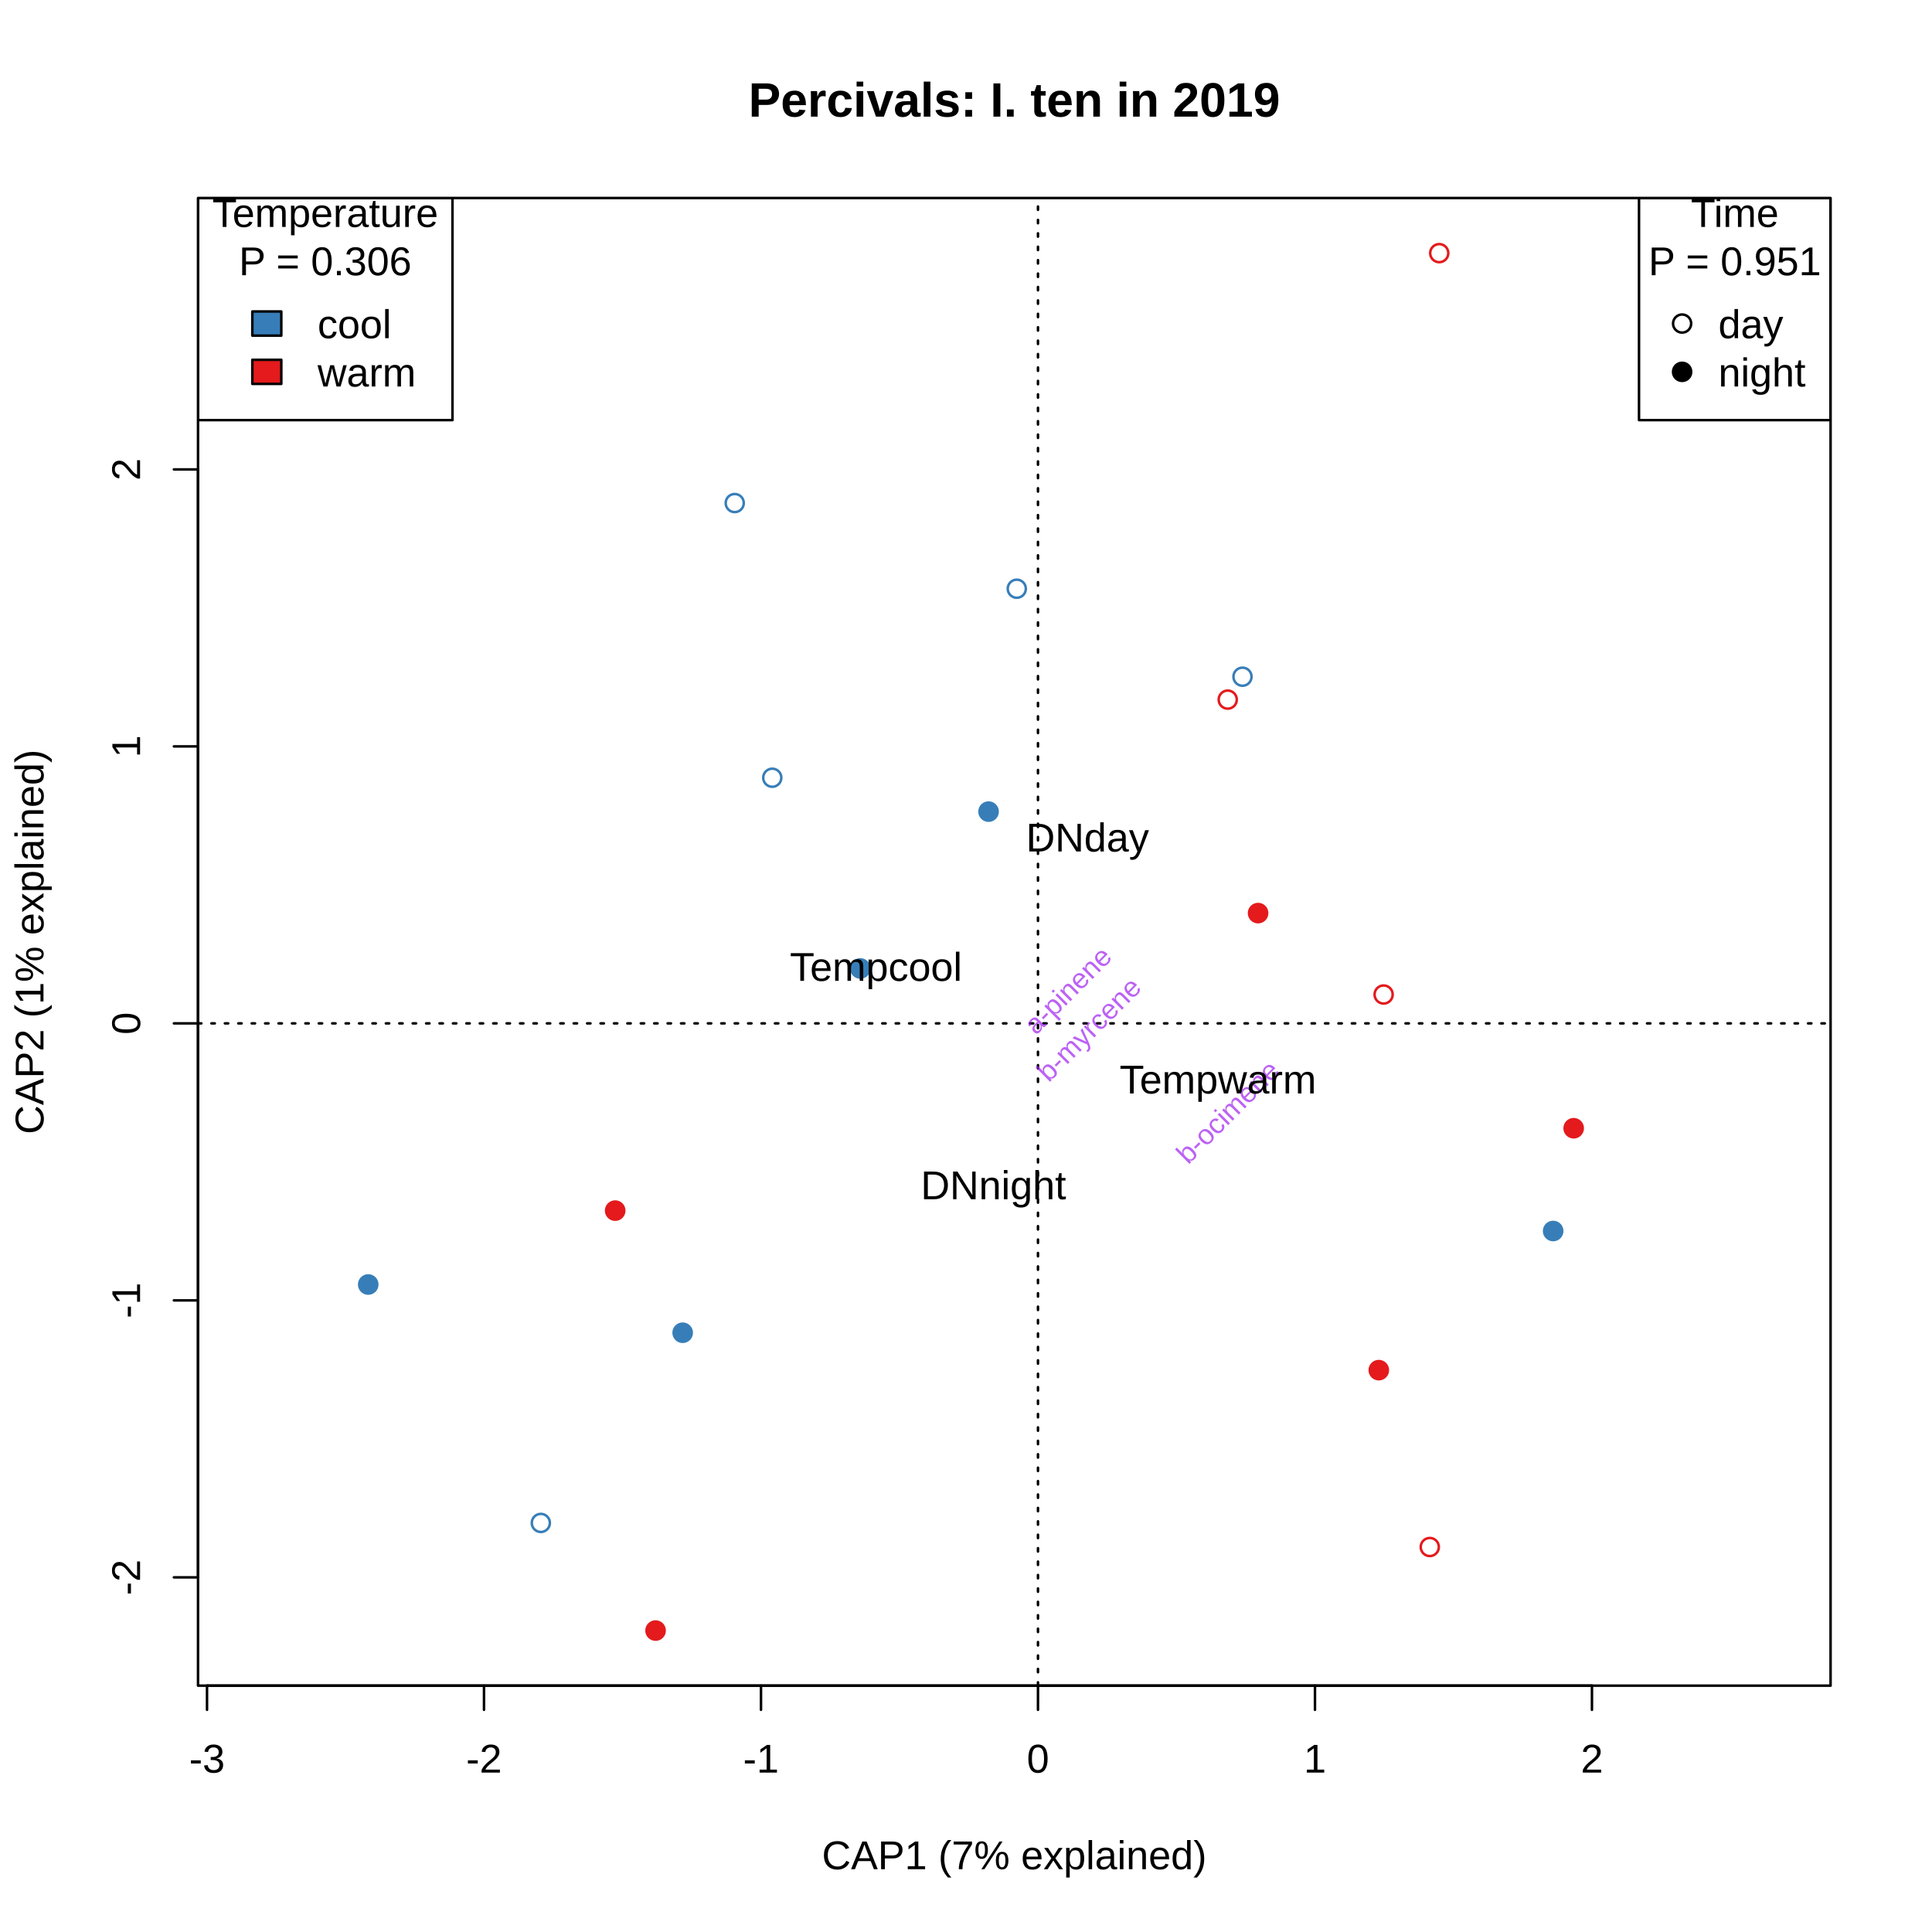
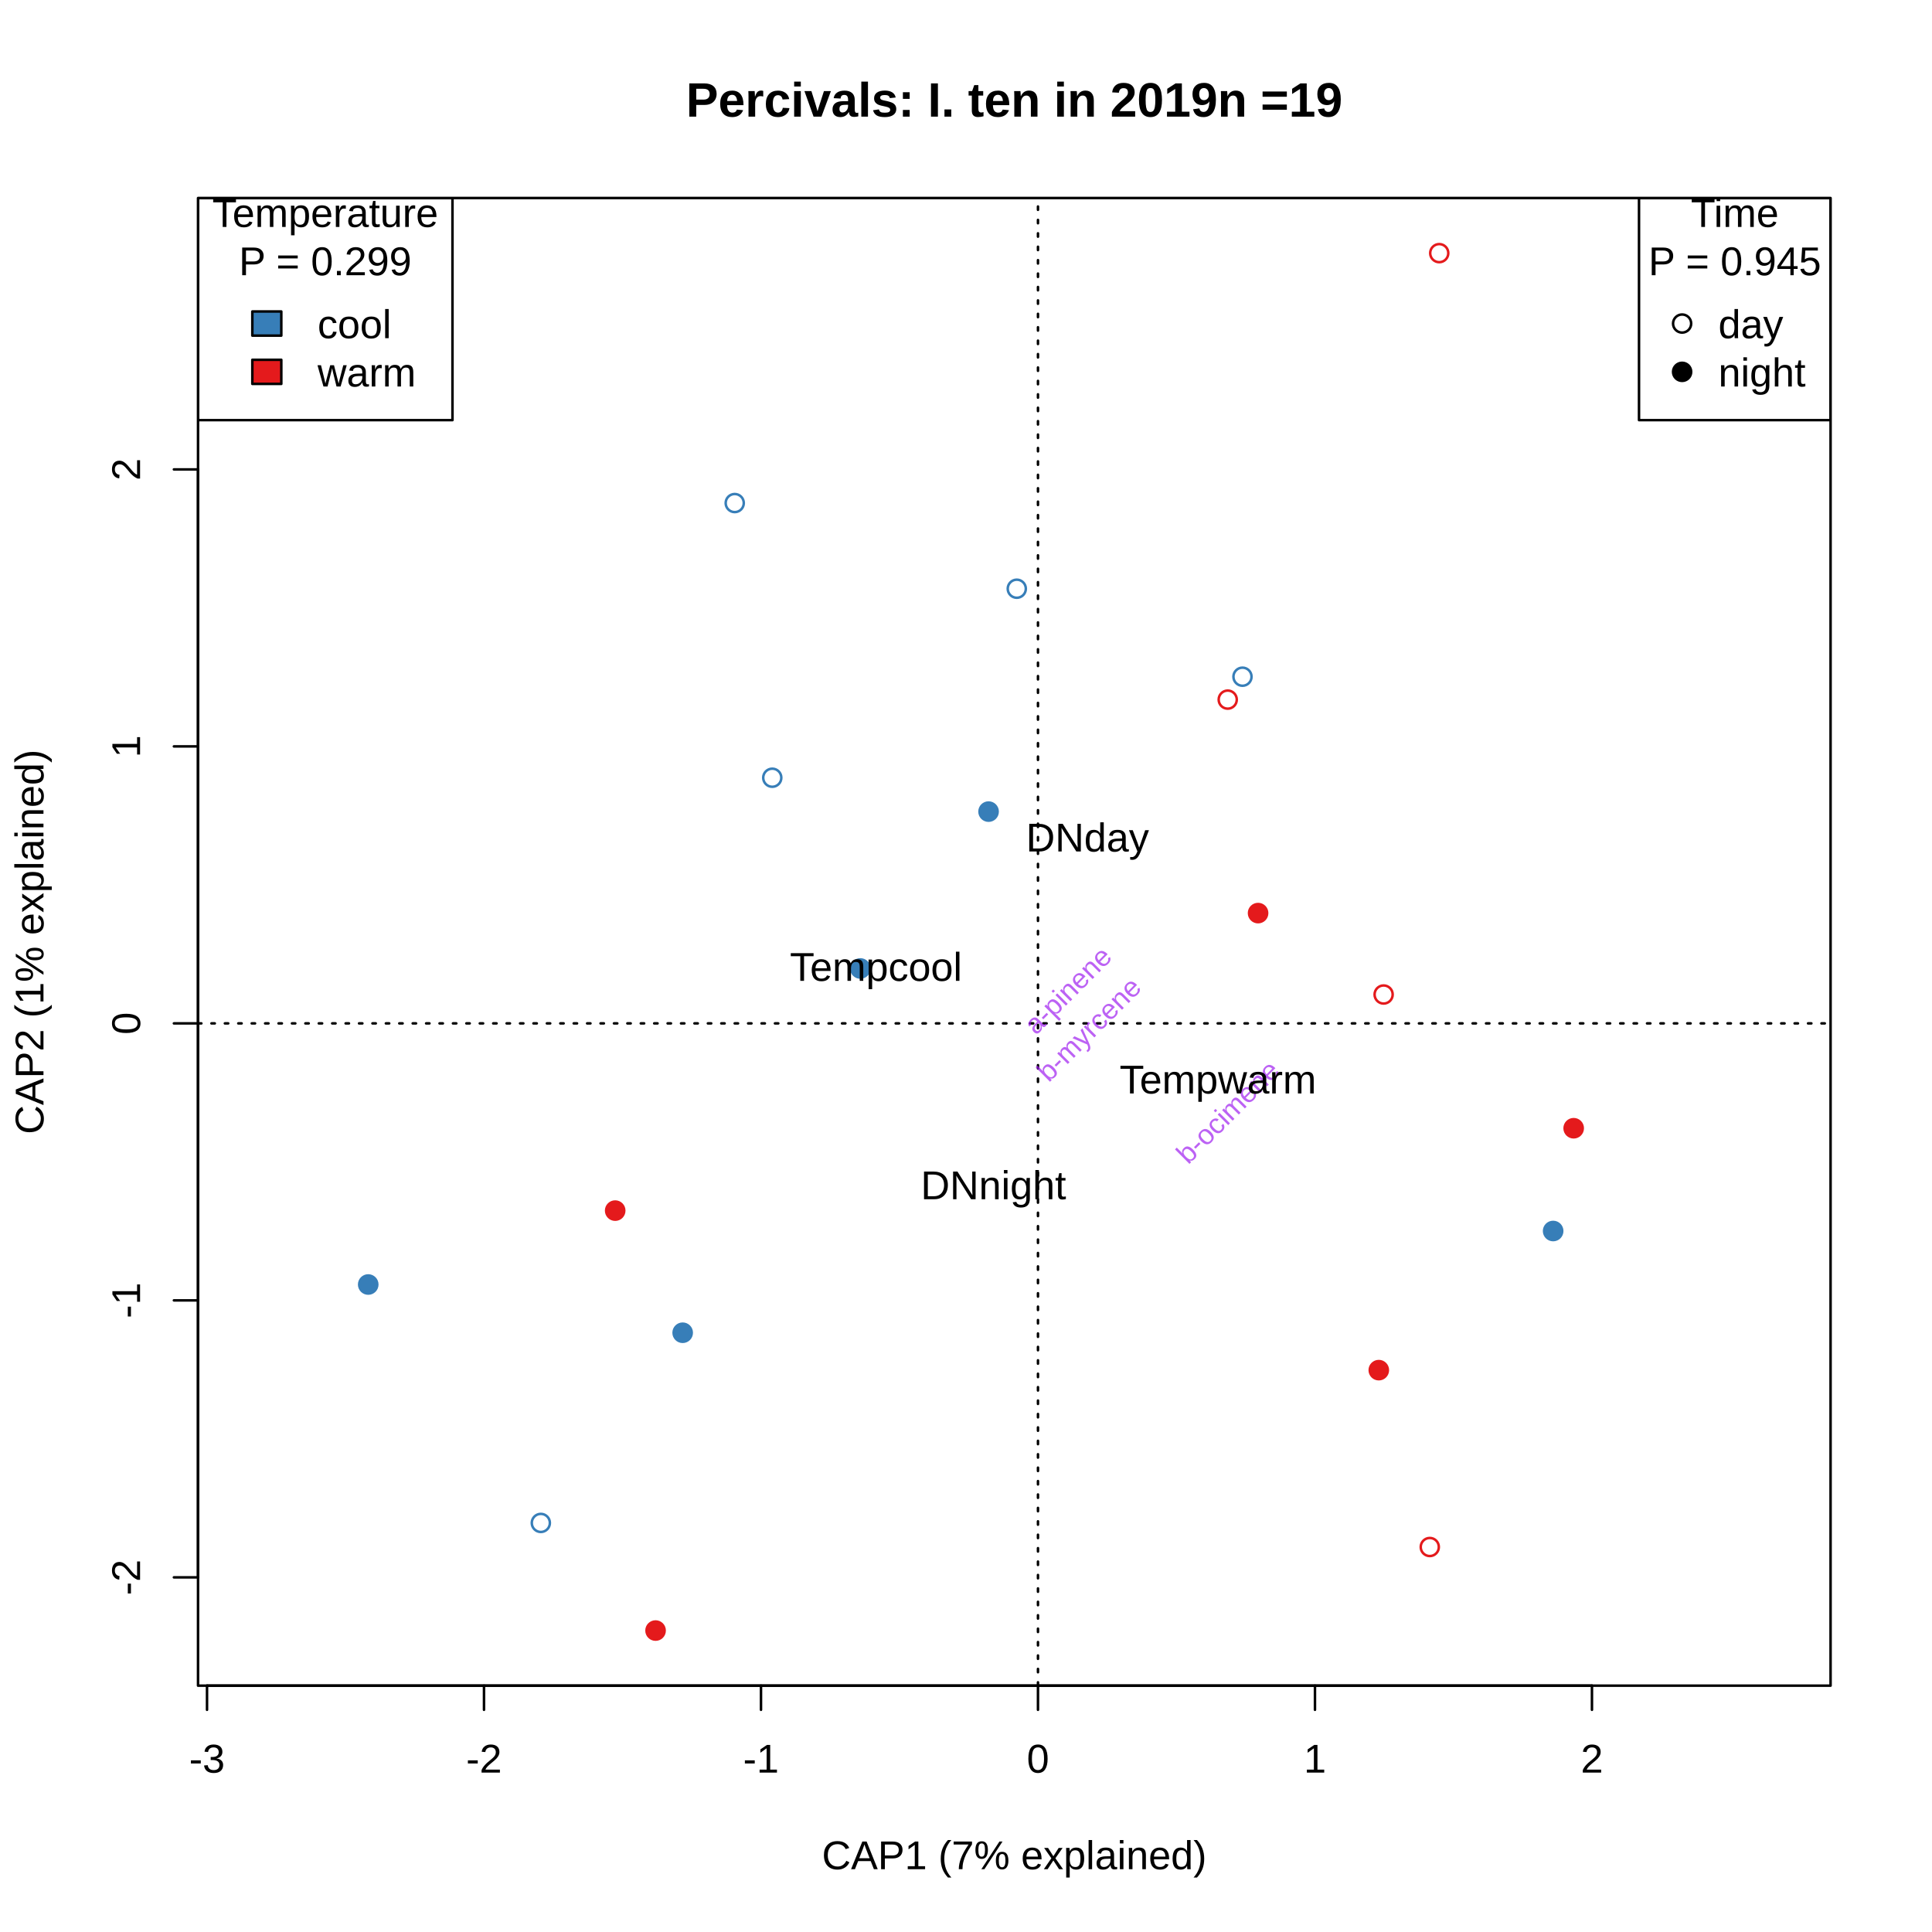
<svg xmlns="http://www.w3.org/2000/svg" class="svglite" width="576.00pt" height="576.00pt" viewBox="0 0 576.00 576.00">
  <defs>
    <style type="text/css">
    .svglite line, .svglite polyline, .svglite polygon, .svglite path, .svglite rect, .svglite circle {
      fill: none;
      stroke: #000000;
      stroke-linecap: round;
      stroke-linejoin: round;
      stroke-miterlimit: 10.00;
    }
    .svglite text {
      white-space: pre;
    }
  </style>
  </defs>
  <rect width="100%" height="100%" style="stroke: none; fill: #FFFFFF;" />
  <defs>
    <clipPath id="cpMC4wMHw1NzYuMDB8MC4wMHw1NzYuMDA=">
      <rect x="0.00" y="0.00" width="576.00" height="576.00" />
    </clipPath>
  </defs>
  <g clip-path="url(#cpMC4wMHw1NzYuMDB8MC4wMHw1NzYuMDA=)">
</g>
  <defs>
    <clipPath id="cpNTkuMDR8NTQ1Ljc2fDU5LjA0fDUwMi41Ng==">
      <rect x="59.04" y="59.04" width="486.72" height="443.52" />
    </clipPath>
  </defs>
  <g clip-path="url(#cpNTkuMDR8NTQ1Ljc2fDU5LjA0fDUwMi41Ng==)">
</g>
  <g clip-path="url(#cpMC4wMHw1NzYuMDB8MC4wMHw1NzYuMDA=)">
    <line x1="61.72" y1="502.56" x2="474.62" y2="502.56" style="stroke-width: 0.75;" />
    <line x1="61.72" y1="502.56" x2="61.72" y2="509.76" style="stroke-width: 0.75;" />
    <line x1="144.30" y1="502.56" x2="144.30" y2="509.76" style="stroke-width: 0.75;" />
    <line x1="226.88" y1="502.56" x2="226.88" y2="509.76" style="stroke-width: 0.75;" />
    <line x1="309.46" y1="502.56" x2="309.46" y2="509.76" style="stroke-width: 0.75;" />
    <line x1="392.04" y1="502.56" x2="392.04" y2="509.76" style="stroke-width: 0.75;" />
    <line x1="474.62" y1="502.56" x2="474.62" y2="509.76" style="stroke-width: 0.75;" />
    <text x="61.72" y="528.48" text-anchor="middle" style="font-size: 12.00px; font-family: &quot;Arial&quot;;">-3</text>
    <text x="144.30" y="528.48" text-anchor="middle" style="font-size: 12.00px; font-family: &quot;Arial&quot;;">-2</text>
    <text x="226.88" y="528.48" text-anchor="middle" style="font-size: 12.00px; font-family: &quot;Arial&quot;;">-1</text>
    <text x="309.46" y="528.48" text-anchor="middle" style="font-size: 12.00px; font-family: &quot;Arial&quot;;">0</text>
    <text x="392.04" y="528.48" text-anchor="middle" style="font-size: 12.00px; font-family: &quot;Arial&quot;;">1</text>
    <text x="474.62" y="528.48" text-anchor="middle" style="font-size: 12.00px; font-family: &quot;Arial&quot;;">2</text>
    <line x1="59.04" y1="470.27" x2="59.04" y2="139.95" style="stroke-width: 0.75;" />
    <line x1="59.04" y1="470.27" x2="51.84" y2="470.27" style="stroke-width: 0.75;" />
    <line x1="59.04" y1="387.69" x2="51.84" y2="387.69" style="stroke-width: 0.75;" />
    <line x1="59.04" y1="305.11" x2="51.84" y2="305.11" style="stroke-width: 0.75;" />
    <line x1="59.04" y1="222.53" x2="51.84" y2="222.53" style="stroke-width: 0.75;" />
    <line x1="59.04" y1="139.95" x2="51.84" y2="139.95" style="stroke-width: 0.75;" />
    <text transform="translate(41.76,470.27) rotate(-90)" text-anchor="middle" style="font-size: 12.00px; font-family: &quot;Arial&quot;;">-2</text>
    <text transform="translate(41.76,387.69) rotate(-90)" text-anchor="middle" style="font-size: 12.00px; font-family: &quot;Arial&quot;;">-1</text>
    <text transform="translate(41.76,305.11) rotate(-90)" text-anchor="middle" style="font-size: 12.00px; font-family: &quot;Arial&quot;;">0</text>
    <text transform="translate(41.76,222.53) rotate(-90)" text-anchor="middle" style="font-size: 12.00px; font-family: &quot;Arial&quot;;">1</text>
    <text transform="translate(41.76,139.95) rotate(-90)" text-anchor="middle" style="font-size: 12.00px; font-family: &quot;Arial&quot;;">2</text>
    <polygon points="59.04,502.56 545.76,502.56 545.76,59.04 59.04,59.04 " style="stroke-width: 0.75;" />
    <text x="302.40" y="557.28" text-anchor="middle" style="font-size: 12.00px; font-family: &quot;Arial&quot;;">CAP1 (7% explained)</text>
    <text transform="translate(12.96,280.80) rotate(-90)" text-anchor="middle" style="font-size: 12.00px; font-family: &quot;Arial&quot;;">CAP2 (1% explained)</text>
  </g>
  <g clip-path="url(#cpNTkuMDR8NTQ1Ljc2fDU5LjA0fDUwMi41Ng==)">
    <line x1="59.04" y1="305.11" x2="545.76" y2="305.11" style="stroke-width: 0.75; stroke-dasharray: 1.00,3.00;" />
    <line x1="309.46" y1="502.56" x2="309.46" y2="59.04" style="stroke-width: 0.75; stroke-dasharray: 1.00,3.00;" />
  </g>
  <g clip-path="url(#cpMC4wMHw1NzYuMDB8MC4wMHw1NzYuMDA=)">
-     <text x="302.40" y="34.77" text-anchor="middle" style="font-size: 14.40px; font-weight: bold; font-family: &quot;Arial&quot;;">Percivals: I. ten in 2019</text>
+     <text x="302.40" y="34.77" text-anchor="middle" style="font-size: 14.40px; font-weight: bold; font-family: &quot;Arial&quot;;">Percivals: I. ten in 2019n =19</text>
  </g>
  <g clip-path="url(#cpNTkuMDR8NTQ1Ljc2fDU5LjA0fDUwMi41Ng==)">
    <rect x="59.04" y="59.04" width="75.86" height="66.22" style="stroke-width: 0.75;" />
    <rect x="75.23" y="92.86" width="8.64" height="7.20" style="stroke-width: 0.75; fill: #377EB8;" />
    <rect x="75.23" y="107.26" width="8.64" height="7.20" style="stroke-width: 0.75; fill: #E41A1C;" />
    <text x="96.97" y="67.66" text-anchor="middle" style="font-size: 12.00px; font-family: &quot;Arial&quot;;">Temperature </text>
-     <text x="96.97" y="82.06" text-anchor="middle" style="font-size: 12.00px; font-family: &quot;Arial&quot;;">P = 0.306</text>
+     <text x="96.97" y="82.06" text-anchor="middle" style="font-size: 12.00px; font-family: &quot;Arial&quot;;">P = 0.299</text>
    <text x="94.67" y="100.83" style="font-size: 12.00px; font-family: &quot;Arial&quot;;">cool</text>
    <text x="94.67" y="115.23" style="font-size: 12.00px; font-family: &quot;Arial&quot;;">warm</text>
    <rect x="488.65" y="59.04" width="57.11" height="66.22" style="stroke-width: 0.75;" />
    <circle cx="501.50" cy="96.46" r="2.70" style="stroke-width: 0.75;" />
    <circle cx="501.50" cy="110.86" r="2.70" style="stroke-width: 0.75; fill: #000000;" />
    <text x="517.21" y="67.66" text-anchor="middle" style="font-size: 12.00px; font-family: &quot;Arial&quot;;">Time </text>
-     <text x="517.21" y="82.06" text-anchor="middle" style="font-size: 12.00px; font-family: &quot;Arial&quot;;">P = 0.951</text>
+     <text x="517.21" y="82.06" text-anchor="middle" style="font-size: 12.00px; font-family: &quot;Arial&quot;;">P = 0.945</text>
    <text x="512.30" y="100.83" style="font-size: 12.00px; font-family: &quot;Arial&quot;;">day</text>
    <text x="512.30" y="115.23" style="font-size: 12.00px; font-family: &quot;Arial&quot;;">night</text>
    <text transform="translate(313.99,306.69) rotate(-45)" text-anchor="middle" style="font-size: 8.40px;fill: none; font-family: &quot;Arial&quot;;">a-farnesene</text>
    <text transform="translate(326.69,308.87) rotate(-45)" text-anchor="middle" style="font-size: 8.40px;fill: #A020F0; fill-opacity: 0.70; font-family: &quot;Arial&quot;;">b-myrcene</text>
    <text transform="translate(368.09,333.52) rotate(-45)" text-anchor="middle" style="font-size: 8.40px;fill: #A020F0; fill-opacity: 0.70; font-family: &quot;Arial&quot;;">b-ocimene</text>
    <text transform="translate(304.39,306.23) rotate(-45)" text-anchor="middle" style="font-size: 8.40px;fill: none; font-family: &quot;Arial&quot;;">g-terpinene</text>
    <text transform="translate(320.39,297.24) rotate(-45)" text-anchor="middle" style="font-size: 8.40px;fill: #A020F0; fill-opacity: 0.70; font-family: &quot;Arial&quot;;">a-pinene</text>
    <text transform="translate(314.21,307.12) rotate(-45)" text-anchor="middle" style="font-size: 8.40px;fill: none; font-family: &quot;Arial&quot;;">bergamotene</text>
    <text transform="translate(311.10,306.75) rotate(-45)" text-anchor="middle" style="font-size: 8.40px;fill: none; font-family: &quot;Arial&quot;;">(3E)-4,8-dimethylnona-1,3,7-triene</text>
    <text transform="translate(311.10,306.75) rotate(-45)" text-anchor="middle" style="font-size: 8.40px;fill: none; font-family: &quot;Arial&quot;;">2-hexyldecan-1-ol</text>
    <text transform="translate(308.13,306.21) rotate(-45)" text-anchor="middle" style="font-size: 8.40px;fill: none; font-family: &quot;Arial&quot;;">(1R,2R)-cyclooctane-1,2-diol</text>
    <text transform="translate(311.10,306.75) rotate(-45)" text-anchor="middle" style="font-size: 8.40px;fill: none; font-family: &quot;Arial&quot;;">(1Z,4Z,7Z)-1,5,9,9-tetramethylcycloundeca-1,4,7-triene</text>
    <text transform="translate(313.57,306.66) rotate(-45)" text-anchor="middle" style="font-size: 8.40px;fill: none; font-family: &quot;Arial&quot;;">(E)-hex-2-enal</text>
    <text transform="translate(311.10,306.75) rotate(-45)" text-anchor="middle" style="font-size: 8.40px;fill: none; font-family: &quot;Arial&quot;;">(Z)-3-methylundec-2-ene</text>
    <text transform="translate(309.26,307.35) rotate(-45)" text-anchor="middle" style="font-size: 8.40px;fill: none; font-family: &quot;Arial&quot;;">(2E)-2,7-dimethylocta-2,6-dien-1-ol</text>
    <text transform="translate(306.29,306.54) rotate(-45)" text-anchor="middle" style="font-size: 8.40px;fill: none; font-family: &quot;Arial&quot;;">(E)-hex-3-en-1-ol</text>
    <text transform="translate(314.47,306.38) rotate(-45)" text-anchor="middle" style="font-size: 8.40px;fill: none; font-family: &quot;Arial&quot;;">[(E)-hex-3-enyl] acetate</text>
    <text transform="translate(306.69,305.41) rotate(-45)" text-anchor="middle" style="font-size: 8.40px;fill: none; font-family: &quot;Arial&quot;;">pseudoionone</text>
    <text transform="translate(311.10,306.75) rotate(-45)" text-anchor="middle" style="font-size: 8.40px;fill: none; font-family: &quot;Arial&quot;;">methyl benzoate</text>
    <text transform="translate(310.87,309.97) rotate(-45)" text-anchor="middle" style="font-size: 8.40px;fill: none; font-family: &quot;Arial&quot;;">b-caryophyllene</text>
    <text transform="translate(309.49,307.27) rotate(-45)" text-anchor="middle" style="font-size: 8.40px;fill: none; font-family: &quot;Arial&quot;;">[(Z)-hex-3-enyl] butanoate</text>
    <text transform="translate(308.39,307.63) rotate(-45)" text-anchor="middle" style="font-size: 8.40px;fill: none; font-family: &quot;Arial&quot;;">nonyl prop-1-en-2-yl carbonate</text>
    <text transform="translate(309.90,305.18) rotate(-45)" text-anchor="middle" style="font-size: 8.40px;fill: none; font-family: &quot;Arial&quot;;">a-copaene</text>
    <text transform="translate(311.10,306.75) rotate(-45)" text-anchor="middle" style="font-size: 8.40px;fill: none; font-family: &quot;Arial&quot;;">nonylcyclopropane</text>
    <text transform="translate(314.88,308.65) rotate(-45)" text-anchor="middle" style="font-size: 8.40px;fill: none; font-family: &quot;Arial&quot;;">4,6-dimethyldodecane</text>
    <text transform="translate(312.32,308.99) rotate(-45)" text-anchor="middle" style="font-size: 8.40px;fill: none; font-family: &quot;Arial&quot;;">a-terpineol</text>
    <text transform="translate(314.57,308.02) rotate(-45)" text-anchor="middle" style="font-size: 8.40px;fill: none; font-family: &quot;Arial&quot;;">linalool</text>
    <text transform="translate(307.97,308.04) rotate(-45)" text-anchor="middle" style="font-size: 8.40px;fill: none; font-family: &quot;Arial&quot;;">2,4,6-trimethyloctane</text>
    <text transform="translate(308.82,306.59) rotate(-45)" text-anchor="middle" style="font-size: 8.40px;fill: none; font-family: &quot;Arial&quot;;">3,5-dimethyloctane</text>
    <text transform="translate(320.24,303.09) rotate(-45)" text-anchor="middle" style="font-size: 8.40px;fill: none; font-family: &quot;Arial&quot;;">octanoic acid</text>
    <text transform="translate(311.10,306.75) rotate(-45)" text-anchor="middle" style="font-size: 8.40px;fill: none; font-family: &quot;Arial&quot;;">2-O-(2-ethylhexyl) 1-O-(4-methylpentyl) oxalate</text>
    <text transform="translate(310.12,306.31) rotate(-45)" text-anchor="middle" style="font-size: 8.40px;fill: none; font-family: &quot;Arial&quot;;">petasitene</text>
    <text transform="translate(306.22,305.89) rotate(-45)" text-anchor="middle" style="font-size: 8.40px;fill: none; font-family: &quot;Arial&quot;;">trans-a-bergamotene</text>
    <text transform="translate(311.10,306.75) rotate(-45)" text-anchor="middle" style="font-size: 8.40px;fill: none; font-family: &quot;Arial&quot;;">2-methylundecane</text>
    <text transform="translate(310.08,305.42) rotate(-45)" text-anchor="middle" style="font-size: 8.40px;fill: none; font-family: &quot;Arial&quot;;">2-phenylacetonitrile</text>
    <text transform="translate(311.10,306.75) rotate(-45)" text-anchor="middle" style="font-size: 8.40px;fill: none; font-family: &quot;Arial&quot;;">3-methylbutanal oxime</text>
    <circle cx="370.43" cy="201.75" r="2.70" style="stroke-width: 0.75; stroke: #377EB8;" />
    <circle cx="463.05" cy="367.01" r="2.70" style="stroke-width: 0.75; stroke: #377EB8; fill: #377EB8;" />
    <circle cx="219.05" cy="149.98" r="2.70" style="stroke-width: 0.75; stroke: #377EB8;" />
    <circle cx="109.78" cy="382.96" r="2.70" style="stroke-width: 0.75; stroke: #377EB8; fill: #377EB8;" />
    <circle cx="203.53" cy="397.34" r="2.70" style="stroke-width: 0.75; stroke: #377EB8; fill: #377EB8;" />
    <circle cx="412.51" cy="296.50" r="2.70" style="stroke-width: 0.75; stroke: #E41A1C;" />
    <circle cx="375.08" cy="272.23" r="2.70" style="stroke-width: 0.75; stroke: #E41A1C; fill: #E41A1C;" />
    <circle cx="411.07" cy="408.49" r="2.70" style="stroke-width: 0.75; stroke: #E41A1C; fill: #E41A1C;" />
    <circle cx="366.03" cy="208.58" r="2.70" style="stroke-width: 0.75; stroke: #E41A1C;" />
    <circle cx="469.17" cy="336.37" r="2.70" style="stroke-width: 0.75; stroke: #E41A1C; fill: #E41A1C;" />
    <circle cx="426.27" cy="461.22" r="2.70" style="stroke-width: 0.75; stroke: #E41A1C;" />
    <circle cx="183.41" cy="360.93" r="2.70" style="stroke-width: 0.75; stroke: #E41A1C; fill: #E41A1C;" />
    <circle cx="303.14" cy="175.52" r="2.70" style="stroke-width: 0.75; stroke: #377EB8;" />
    <circle cx="256.50" cy="288.74" r="2.70" style="stroke-width: 0.75; stroke: #377EB8; fill: #377EB8;" />
    <circle cx="429.09" cy="75.47" r="2.70" style="stroke-width: 0.75; stroke: #E41A1C;" />
    <circle cx="195.45" cy="486.13" r="2.70" style="stroke-width: 0.75; stroke: #E41A1C; fill: #E41A1C;" />
    <circle cx="161.24" cy="454.04" r="2.70" style="stroke-width: 0.75; stroke: #377EB8;" />
    <circle cx="230.24" cy="231.87" r="2.70" style="stroke-width: 0.75; stroke: #377EB8;" />
    <circle cx="294.73" cy="241.97" r="2.70" style="stroke-width: 0.75; stroke: #377EB8; fill: #377EB8;" />
    <text x="324.22" y="253.86" text-anchor="middle" style="font-size: 12.00px; font-family: &quot;Arial&quot;;">DNday</text>
    <text x="296.18" y="357.53" text-anchor="middle" style="font-size: 12.00px; font-family: &quot;Arial&quot;;">DNnight</text>
    <text x="261.17" y="292.43" text-anchor="middle" style="font-size: 12.00px; font-family: &quot;Arial&quot;;">Tempcool</text>
    <text x="363.12" y="326.00" text-anchor="middle" style="font-size: 12.00px; font-family: &quot;Arial&quot;;">Tempwarm</text>
  </g>
</svg>
